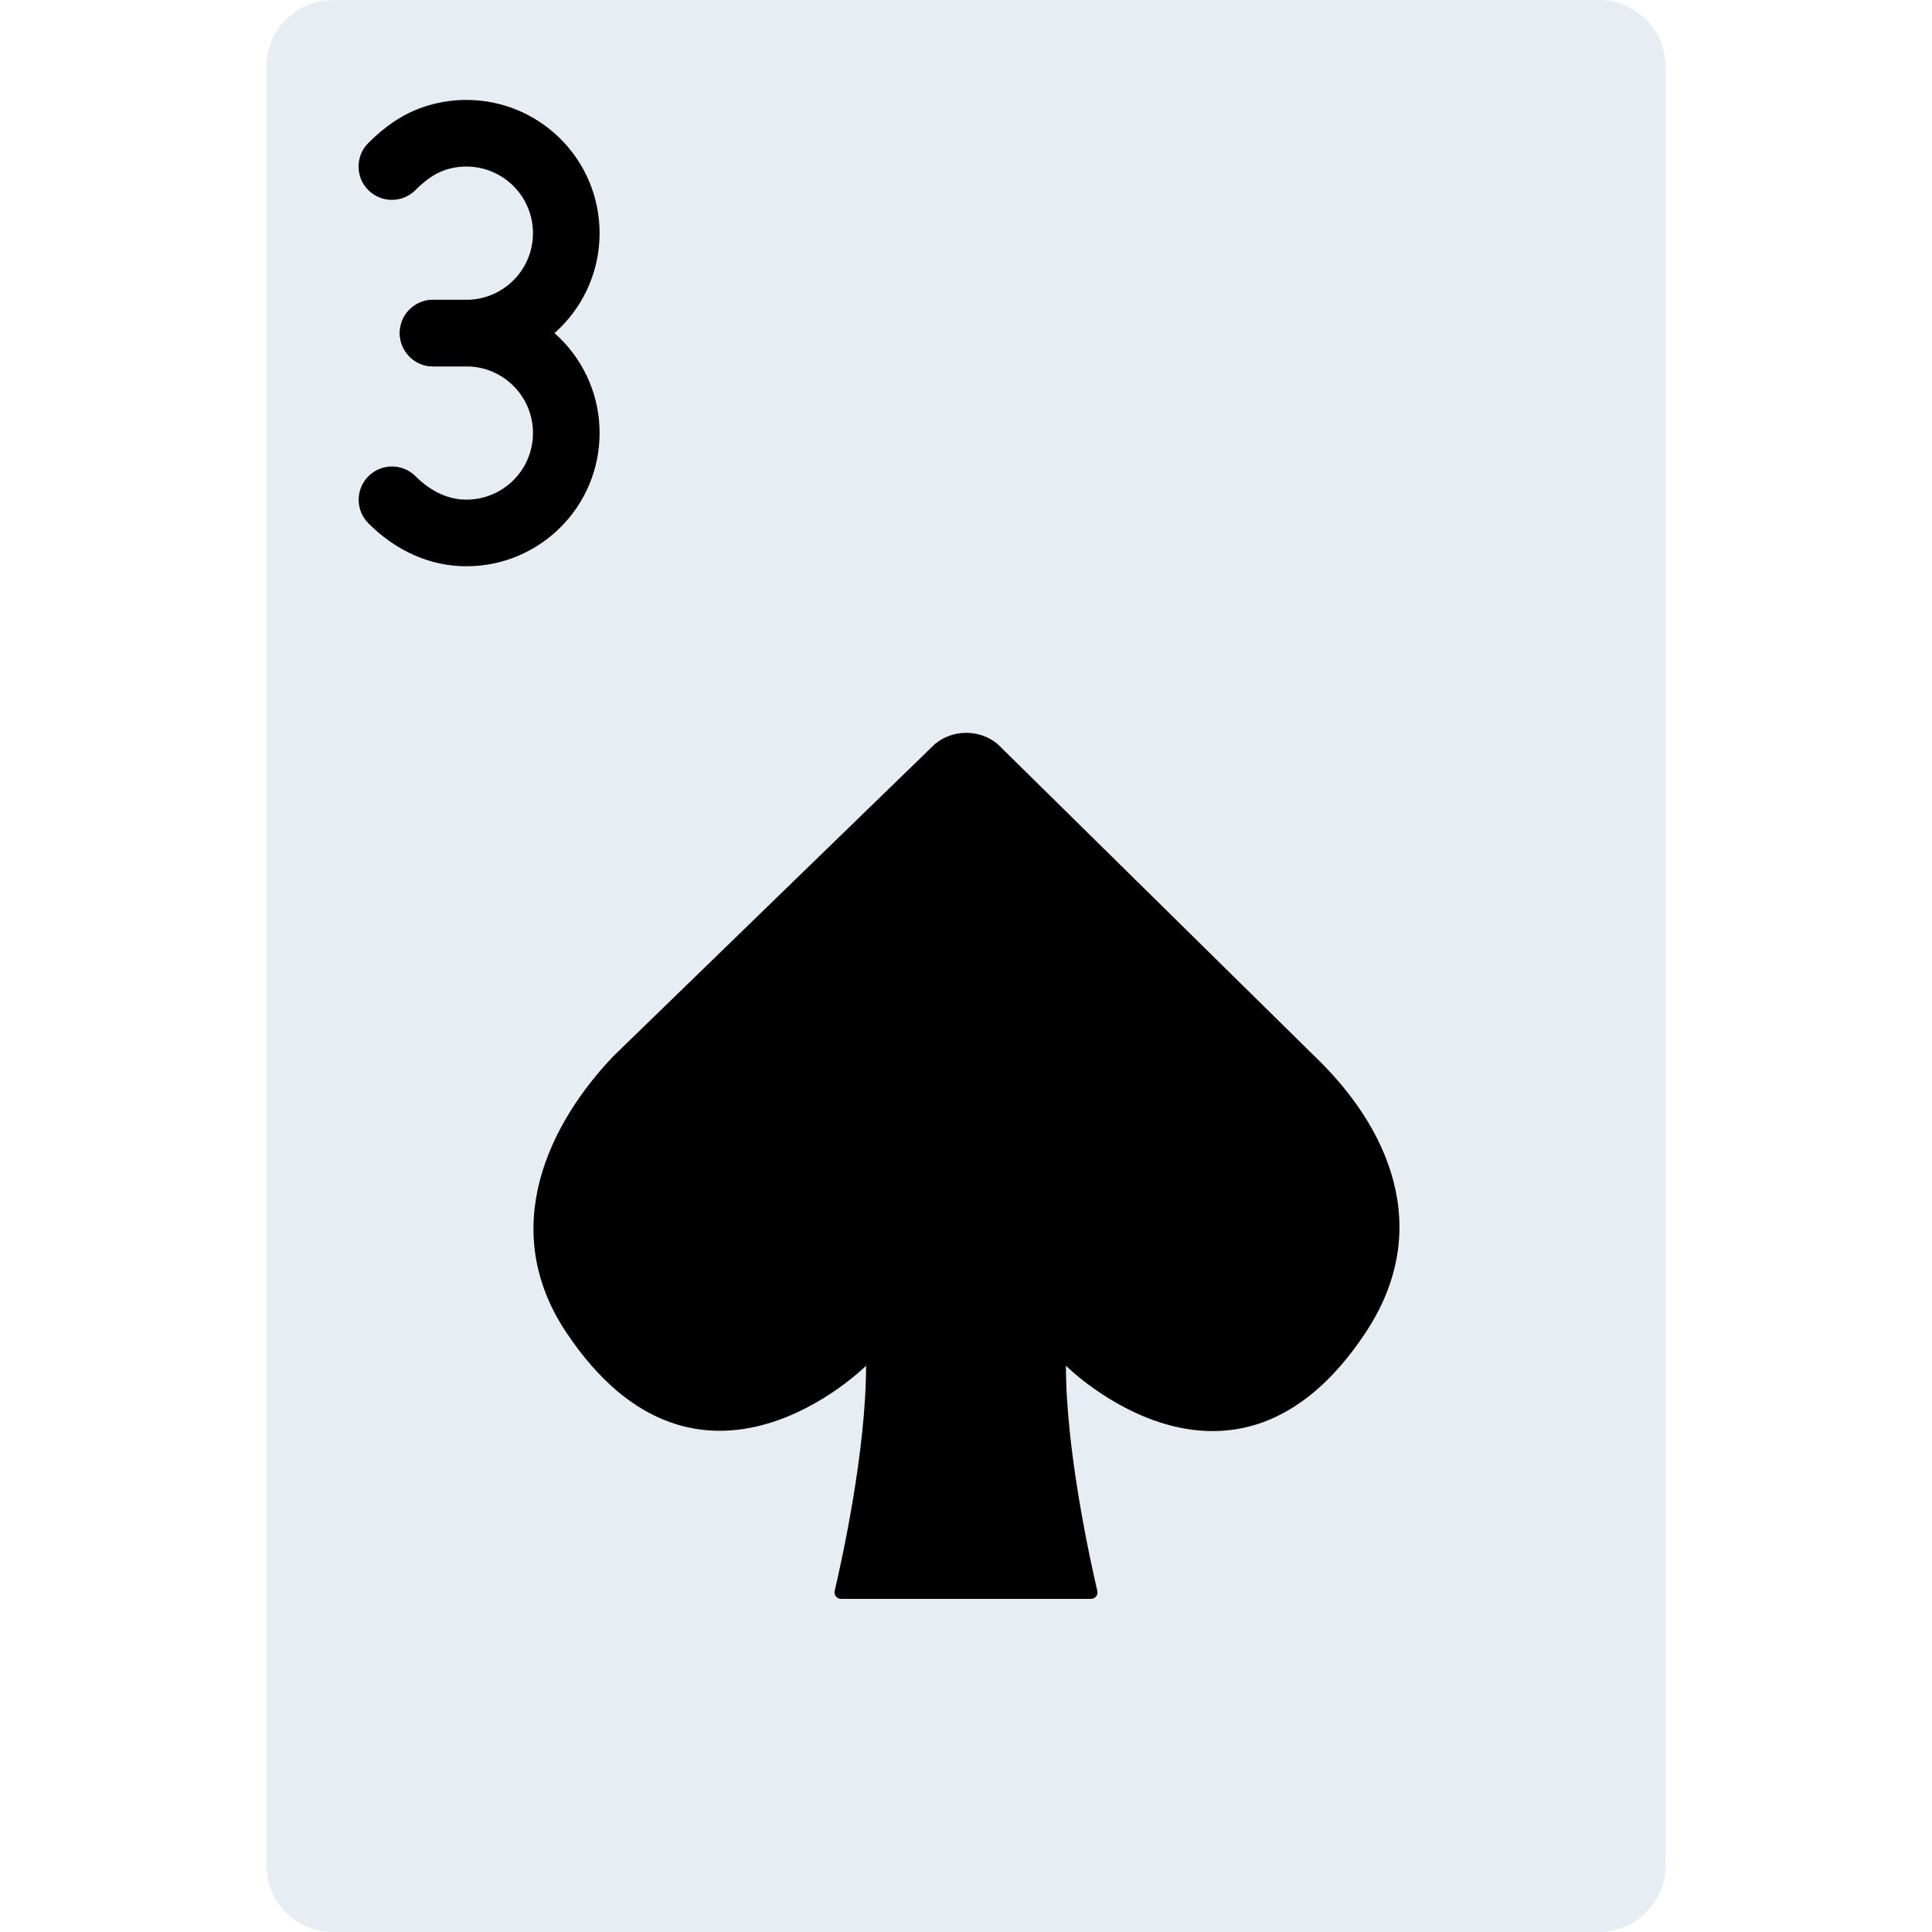
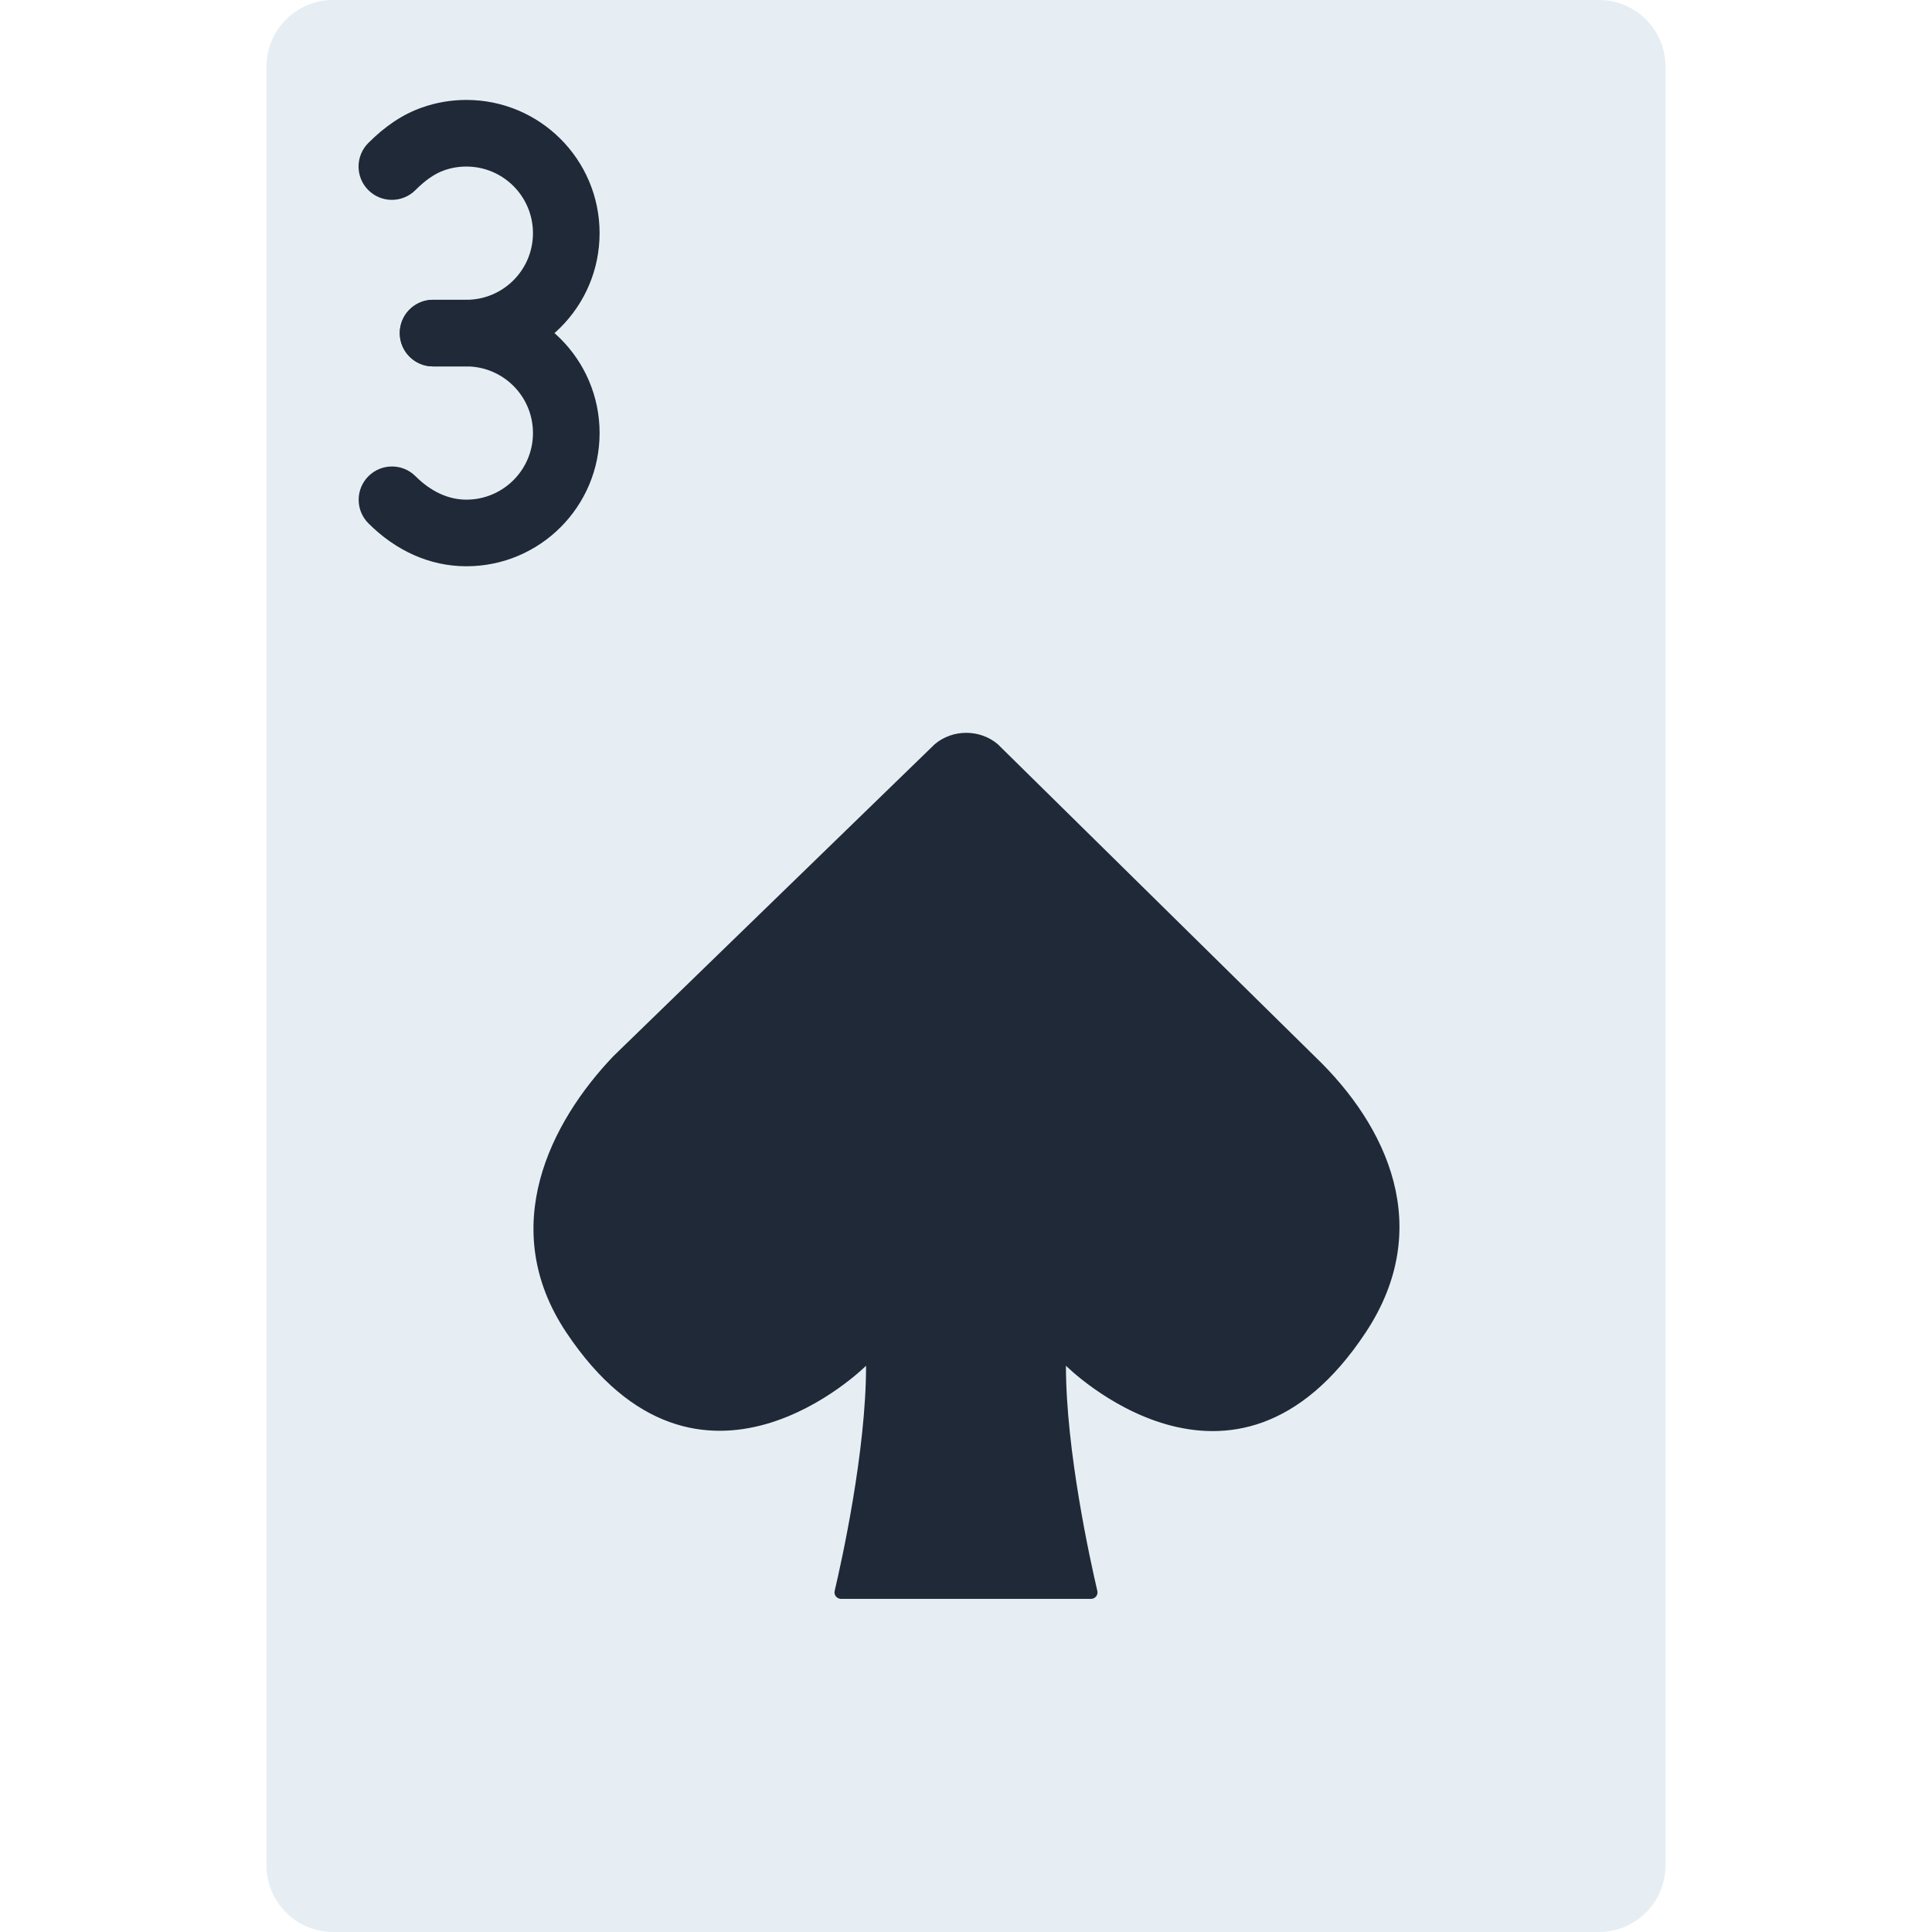
<svg xmlns="http://www.w3.org/2000/svg" height="800px" width="800px" version="1.1" id="Layer_1" viewBox="0 0 512 512" xml:space="preserve">
  <g>
    <path style="fill:#E6EEF4;" d="M423.724,0H88.276c-9.754,0-17.655,7.901-17.655,17.655v476.69c0,9.754,7.901,17.655,17.655,17.655   h335.448c9.754,0,17.655-7.901,17.655-17.655V17.655C441.379,7.901,433.479,0,423.724,0" />
    <g>
-       <path d="M282.483,361.931L282.483,361.931c0,0,44.323,44.323,79.448-8.828c18.282-27.666,5.888-54.616-13.603-73.242    l-83.906-82.635c-4.723-4.025-11.979-4.025-16.711,0l-85.124,82.635c-16.746,17.523-31.011,45.506-12.518,73.242    c35.31,52.966,79.448,8.828,79.448,8.828c0,22.625-6.444,51.703-8.324,59.683c-0.256,1.112,0.6,2.11,1.739,2.11h66.145    c1.139,0,1.986-0.997,1.73-2.101C288.936,413.617,282.483,384.415,282.483,361.931" />
-       <path d="M123.587,97.103c19.503,0,35.31-15.808,35.31-35.31s-15.808-35.31-35.31-35.31c-4.058,0-8.024,0.686-11.778,2.017    c-5.252,1.849-9.826,5.02-14.202,9.396c-3.447,3.447-3.447,9.037,0,12.484c3.447,3.447,9.037,3.447,12.484,0    c2.652-2.652,5.113-4.358,7.6-5.234c1.883-0.668,3.854-1.008,5.896-1.008c9.752,0,17.655,7.903,17.655,17.655    s-7.903,17.655-17.655,17.655h-8.801c-4.875,0-8.828,3.952-8.828,8.828c0,4.875,3.952,8.828,8.828,8.828H123.587z" />
-       <path d="M123.589,150.067c19.503,0,35.31-15.808,35.31-35.31s-15.808-35.31-35.31-35.31h-8.828c-4.875,0-8.828,3.952-8.828,8.828    c0,4.875,3.952,8.828,8.828,8.828h8.828c9.752,0,17.655,7.903,17.655,17.655s-7.903,17.655-17.655,17.655    c-4.808,0-9.446-2.183-13.47-6.207c-3.447-3.447-9.037-3.447-12.484,0c-3.447,3.447-3.447,9.037,0,12.484    C104.785,145.84,113.768,150.067,123.589,150.067z" />
+       <path style="fill:#1F2937" d="M282.483,361.931L282.483,361.931c0,0,44.323,44.323,79.448-8.828c18.282-27.666,5.888-54.616-13.603-73.242    l-83.906-82.635c-4.723-4.025-11.979-4.025-16.711,0l-85.124,82.635c-16.746,17.523-31.011,45.506-12.518,73.242    c35.31,52.966,79.448,8.828,79.448,8.828c0,22.625-6.444,51.703-8.324,59.683c-0.256,1.112,0.6,2.11,1.739,2.11h66.145    c1.139,0,1.986-0.997,1.73-2.101C288.936,413.617,282.483,384.415,282.483,361.931" />
+       <path style="fill:#1F2937" d="M123.587,97.103c19.503,0,35.31-15.808,35.31-35.31s-15.808-35.31-35.31-35.31c-4.058,0-8.024,0.686-11.778,2.017    c-5.252,1.849-9.826,5.02-14.202,9.396c-3.447,3.447-3.447,9.037,0,12.484c3.447,3.447,9.037,3.447,12.484,0    c2.652-2.652,5.113-4.358,7.6-5.234c1.883-0.668,3.854-1.008,5.896-1.008c9.752,0,17.655,7.903,17.655,17.655    s-7.903,17.655-17.655,17.655h-8.801c-4.875,0-8.828,3.952-8.828,8.828c0,4.875,3.952,8.828,8.828,8.828H123.587z" />
+       <path style="fill:#1F2937" d="M123.589,150.067c19.503,0,35.31-15.808,35.31-35.31s-15.808-35.31-35.31-35.31h-8.828c-4.875,0-8.828,3.952-8.828,8.828    c0,4.875,3.952,8.828,8.828,8.828h8.828c9.752,0,17.655,7.903,17.655,17.655s-7.903,17.655-17.655,17.655    c-4.808,0-9.446-2.183-13.47-6.207c-3.447-3.447-9.037-3.447-12.484,0c-3.447,3.447-3.447,9.037,0,12.484    C104.785,145.84,113.768,150.067,123.589,150.067z" />
    </g>
  </g>
</svg>
